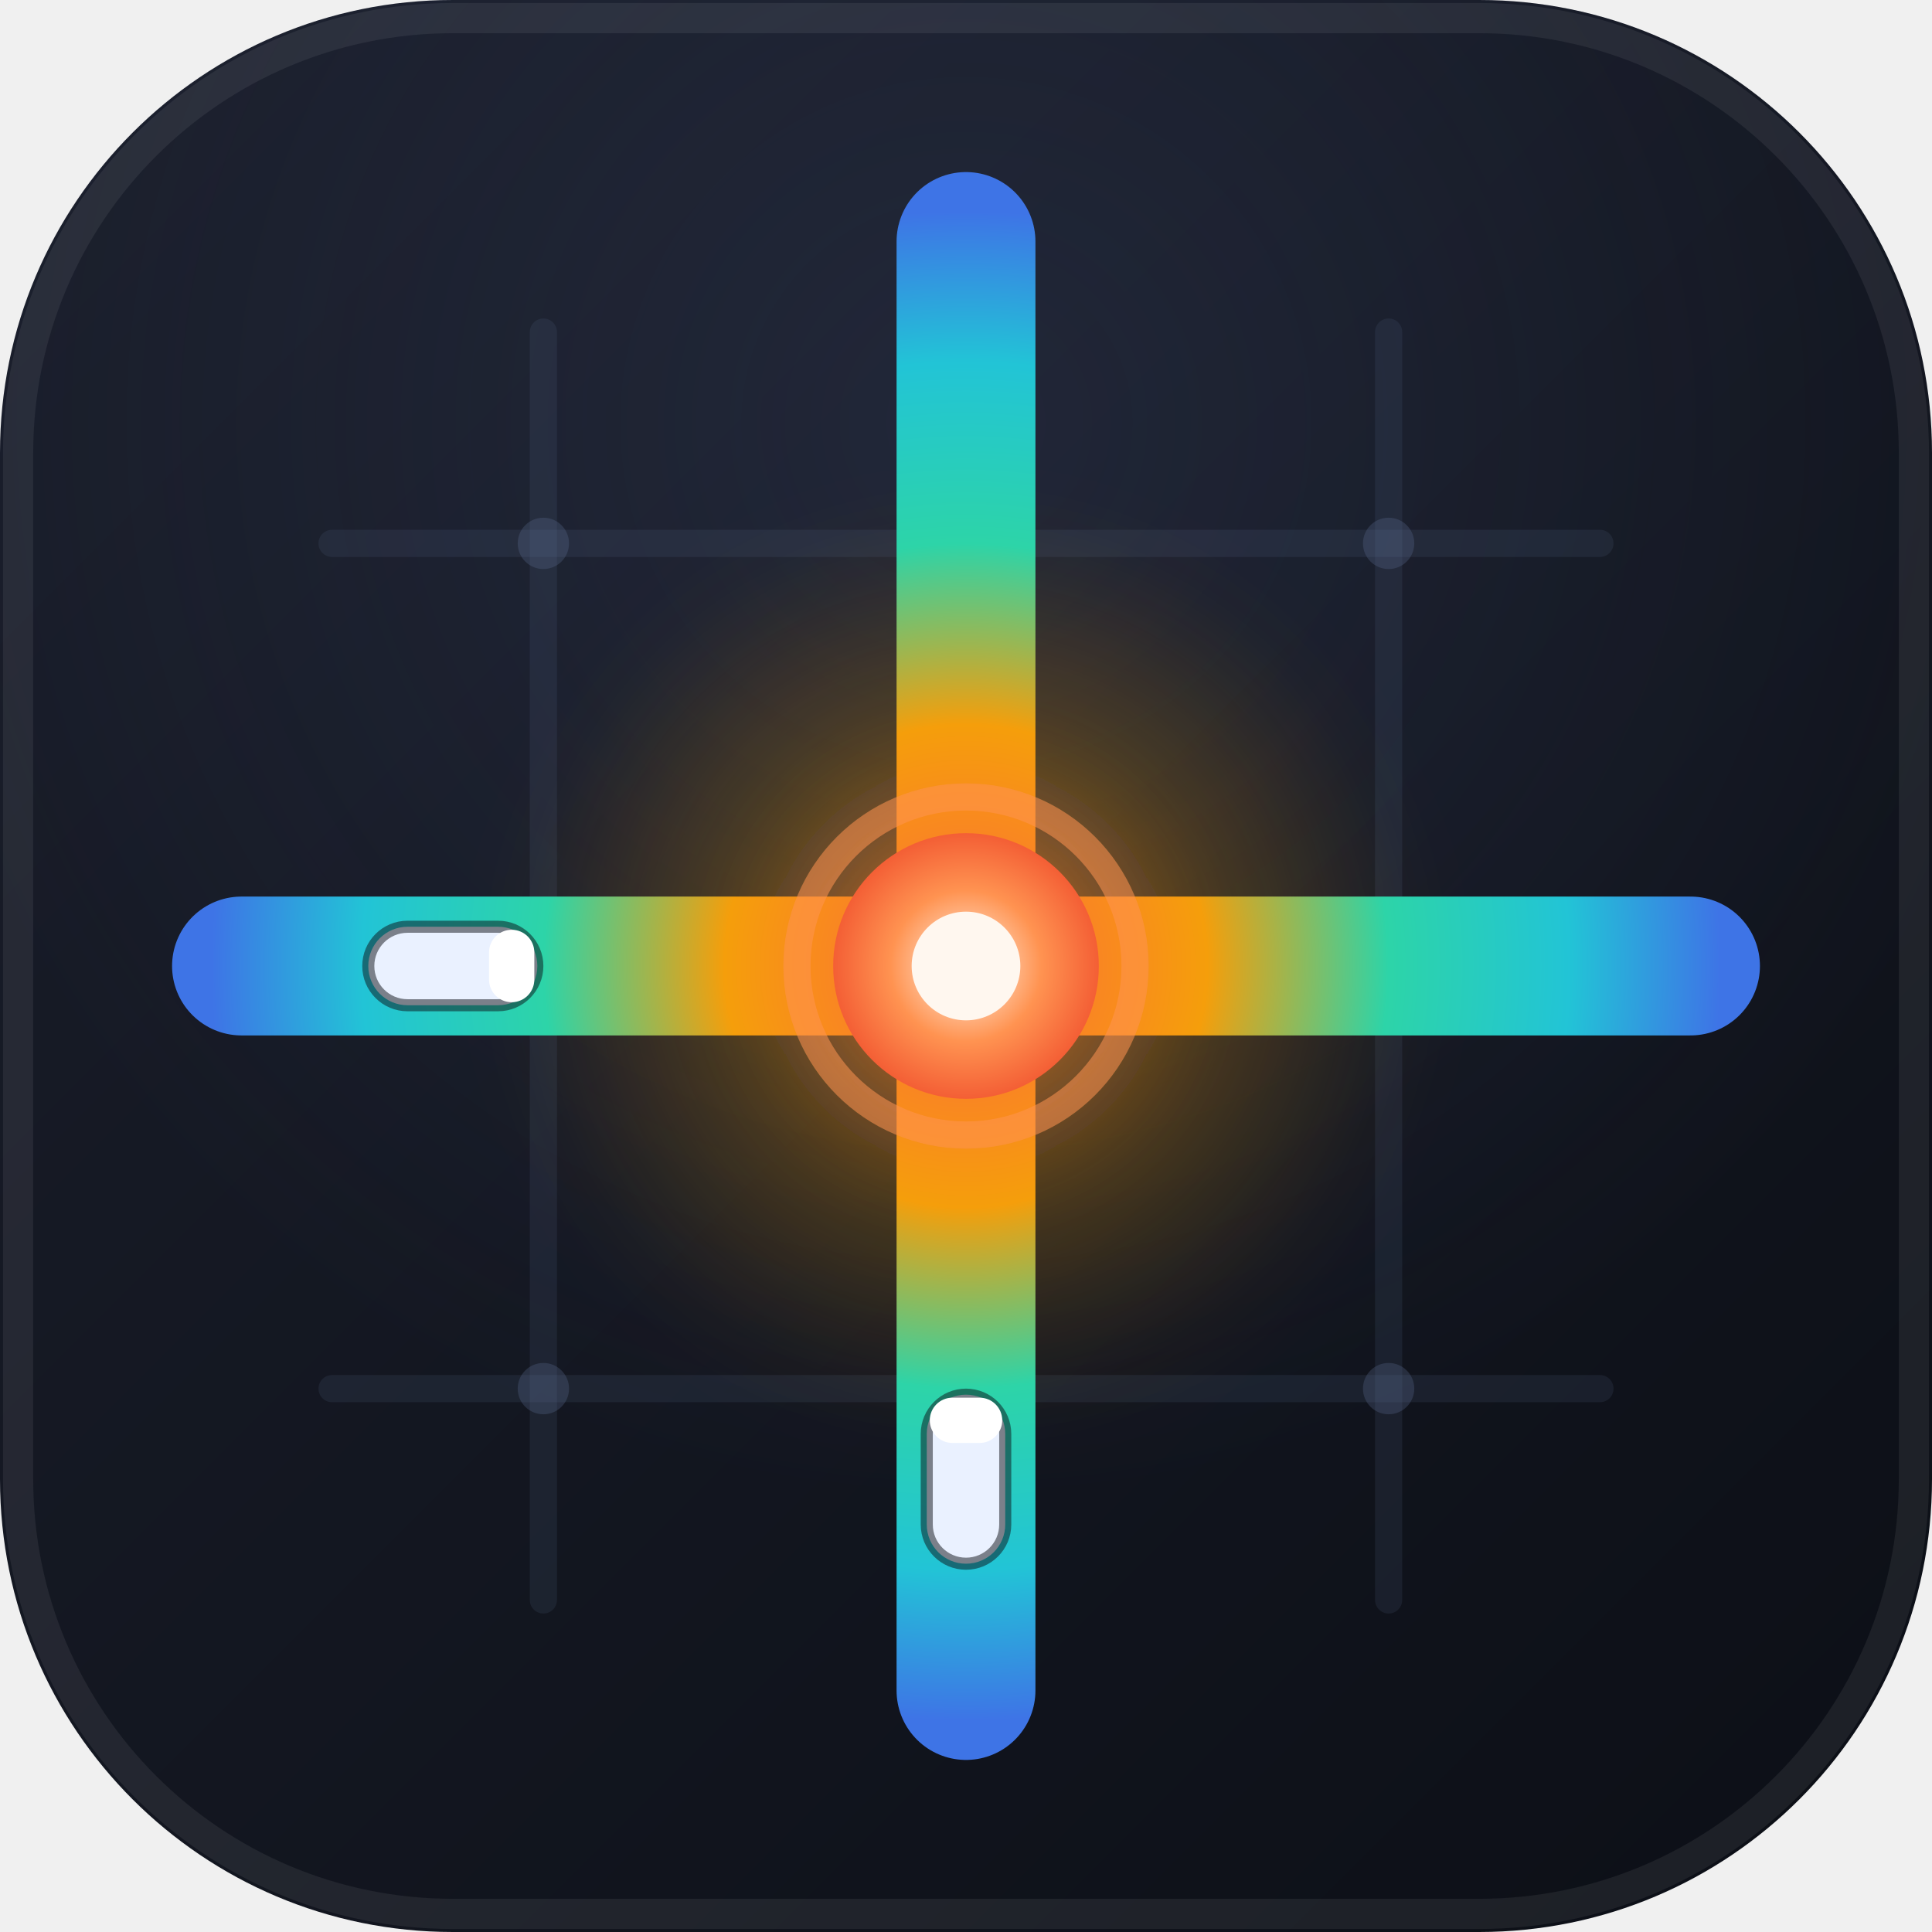
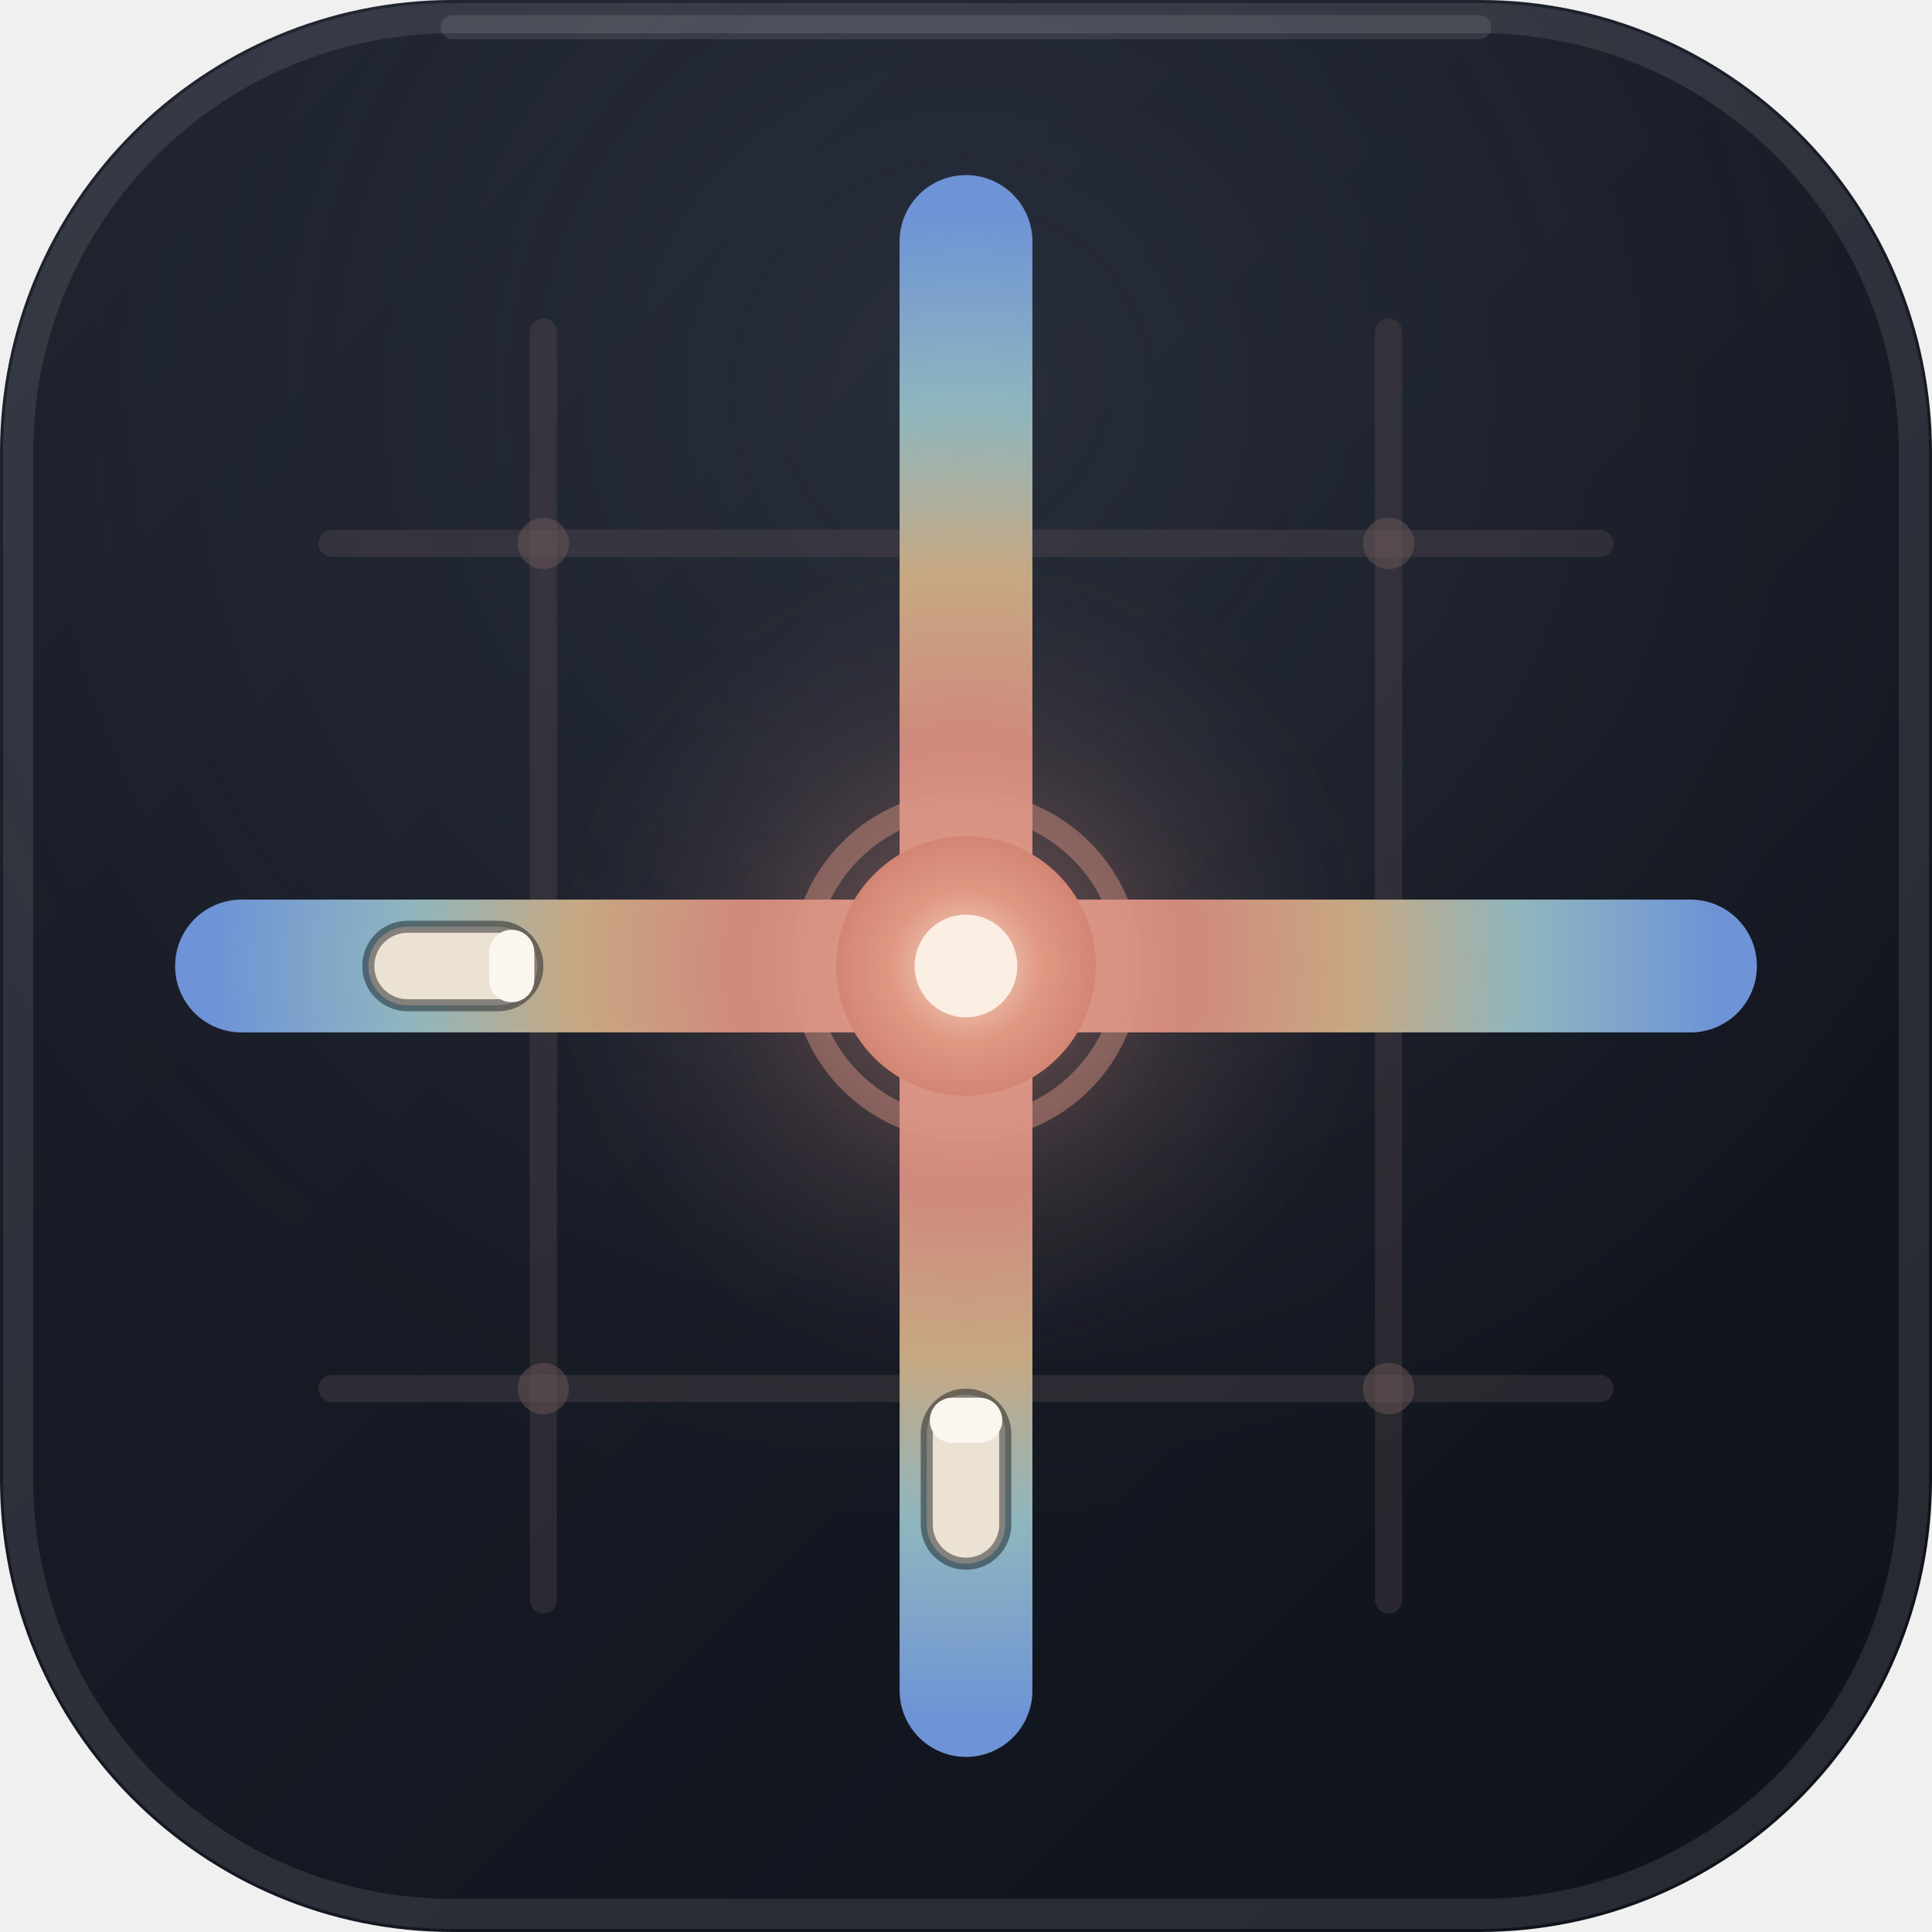
<svg xmlns="http://www.w3.org/2000/svg" width="512" height="512" viewBox="0 0 64 64" fill="none">
  <defs>
-     <linearGradient id="tile" x1="0" y1="0" x2="64" y2="64" gradientUnits="userSpaceOnUse">
-       <stop offset="0" stop-color="#1A1E2B" />
-       <stop offset="1" stop-color="#0C0F16" />
+     <linearGradient id="tile2" x1="0" y1="0" x2="64" y2="64" gradientUnits="userSpaceOnUse">
+       <stop offset="0" stop-color="#1C202C" />
+       <stop offset="1" stop-color="#0E121A" />
    </linearGradient>
-     <radialGradient id="tileGlow" cx="32" cy="14" r="36" gradientUnits="userSpaceOnUse">
-       <stop offset="0" stop-color="#4C5A82" stop-opacity="0.22" />
-       <stop offset="1" stop-color="#4C5A82" stop-opacity="0" />
+     <radialGradient id="tileGlow2" cx="32" cy="13" r="38" gradientUnits="userSpaceOnUse">
+       <stop offset="0" stop-color="#69748C" stop-opacity="0.20" />
+       <stop offset="1" stop-color="#69748C" stop-opacity="0" />
    </radialGradient>
-     <radialGradient id="thermal" cx="32" cy="32" r="25" gradientUnits="userSpaceOnUse">
-       <stop offset="0" stop-color="#FF6A3D" />
-       <stop offset="0.32" stop-color="#F59E0B" />
-       <stop offset="0.56" stop-color="#2DD4A8" />
-       <stop offset="0.80" stop-color="#22C4D6" />
-       <stop offset="1" stop-color="#3E74E6" />
+     <radialGradient id="thermal2" cx="32" cy="32" r="25" gradientUnits="userSpaceOnUse">
+       <stop offset="0" stop-color="#E7A38E" />
+       <stop offset="0.30" stop-color="#D0897D" />
+       <stop offset="0.52" stop-color="#C7A882" />
+       <stop offset="0.74" stop-color="#8FB6BE" />
+       <stop offset="1" stop-color="#6E93D6" />
    </radialGradient>
-     <radialGradient id="core" cx="32" cy="32" r="5" gradientUnits="userSpaceOnUse">
-       <stop offset="0" stop-color="#FFF6EC" />
-       <stop offset="0.5" stop-color="#FF9351" />
-       <stop offset="1" stop-color="#F04E2C" />
+     <radialGradient id="core2" cx="32" cy="32" r="5" gradientUnits="userSpaceOnUse">
+       <stop offset="0" stop-color="#F6DCCB" />
+       <stop offset="0.5" stop-color="#E09883" />
+       <stop offset="1" stop-color="#CE7E6E" />
    </radialGradient>
-     <radialGradient id="glow" cx="32" cy="32" r="15" gradientUnits="userSpaceOnUse">
-       <stop offset="0" stop-color="#FF7A45" stop-opacity="0.9" />
-       <stop offset="0.5" stop-color="#F59E0B" stop-opacity="0.24" />
-       <stop offset="1" stop-color="#F59E0B" stop-opacity="0" />
+     <radialGradient id="glow2" cx="32" cy="32" r="13" gradientUnits="userSpaceOnUse">
+       <stop offset="0" stop-color="#D8907E" stop-opacity="0.55" />
+       <stop offset="0.55" stop-color="#C98A7C" stop-opacity="0.14" />
+       <stop offset="1" stop-color="#C98A7C" stop-opacity="0" />
    </radialGradient>
-     <filter id="soft" x="-60%" y="-60%" width="220%" height="220%">
-       <feGaussianBlur stdDeviation="1.7" />
+     <filter id="soft2" x="-60%" y="-60%" width="220%" height="220%">
+       <feGaussianBlur stdDeviation="1.5" />
    </filter>
  </defs>
-   <rect width="64" height="64" rx="15" fill="url(#tile)" />
-   <rect width="64" height="64" rx="15" fill="url(#tileGlow)" />
-   <rect x="0.6" y="0.6" width="62.8" height="62.8" rx="14.4" fill="none" stroke="#FFFFFF" stroke-opacity="0.07" />
-   <g stroke="#5B6B90" stroke-opacity="0.15" stroke-width="0.9" stroke-linecap="round">
+   <rect width="64" height="64" rx="15" fill="url(#tile2)" />
+   <rect width="64" height="64" rx="15" fill="url(#tileGlow2)" />
+   <rect x="0.6" y="0.6" width="62.8" height="62.8" rx="14.4" fill="none" stroke="#FFFFFF" stroke-opacity="0.10" />
+   <path d="M15 0.9 H49" stroke="#FFFFFF" stroke-opacity="0.10" stroke-width="0.8" stroke-linecap="round" />
+   <g stroke="#6A5859" stroke-opacity="0.28" stroke-width="0.9" stroke-linecap="round">
    <path d="M18 11 V53" />
    <path d="M46 11 V53" />
    <path d="M11 18 H53" />
    <path d="M11 46 H53" />
  </g>
-   <g fill="#5B6B90" fill-opacity="0.3">
+   <g fill="#6A5859" fill-opacity="0.5">
    <circle cx="18" cy="18" r="0.85" />
    <circle cx="46" cy="18" r="0.85" />
    <circle cx="18" cy="46" r="0.85" />
    <circle cx="46" cy="46" r="0.85" />
  </g>
-   <circle cx="32" cy="32" r="14" fill="url(#glow)" filter="url(#soft)" />
-   <g stroke="url(#thermal)" stroke-width="4.6" stroke-linecap="round">
+   <circle cx="32" cy="32" r="13" fill="url(#glow2)" filter="url(#soft2)" />
+   <g stroke="url(#thermal2)" stroke-width="4.4" stroke-linecap="round">
    <path d="M8 32 H56" />
    <path d="M32 8 V56" />
  </g>
  <g>
-     <rect x="12.2" y="30.7" width="5.6" height="2.6" rx="1.3" fill="#EAF1FF" stroke="#0D1017" stroke-opacity="0.5" stroke-width="0.4" />
-     <rect x="16.2" y="30.8" width="1.5" height="2.4" rx="0.75" fill="#FFFFFF" />
-     <rect x="30.7" y="46.2" width="2.6" height="5.6" rx="1.3" fill="#EAF1FF" stroke="#0D1017" stroke-opacity="0.5" stroke-width="0.4" />
-     <rect x="30.8" y="46.3" width="2.4" height="1.5" rx="0.75" fill="#FFFFFF" />
+     <rect x="12.2" y="30.7" width="5.6" height="2.6" rx="1.3" fill="#EBE2D3" stroke="#0B0D13" stroke-opacity="0.45" stroke-width="0.4" />
+     <rect x="16.2" y="30.8" width="1.5" height="2.4" rx="0.75" fill="#FBF6EE" />
+     <rect x="30.7" y="46.2" width="2.6" height="5.6" rx="1.3" fill="#EBE2D3" stroke="#0B0D13" stroke-opacity="0.45" stroke-width="0.4" />
+     <rect x="30.8" y="46.3" width="2.4" height="1.5" rx="0.75" fill="#FBF6EE" />
  </g>
-   <circle cx="32" cy="32" r="5.6" fill="none" stroke="#FF9351" stroke-opacity="0.55" stroke-width="0.9" />
-   <circle cx="32" cy="32" r="4.4" fill="url(#core)" />
-   <circle cx="32" cy="32" r="1.8" fill="#FFF7EF" />
+   <circle cx="32" cy="32" r="5.4" fill="none" stroke="#DA9583" stroke-opacity="0.45" stroke-width="0.8" />
+   <circle cx="32" cy="32" r="4.3" fill="url(#core2)" />
+   <circle cx="32" cy="32" r="1.7" fill="#FBEEE3" />
</svg>
